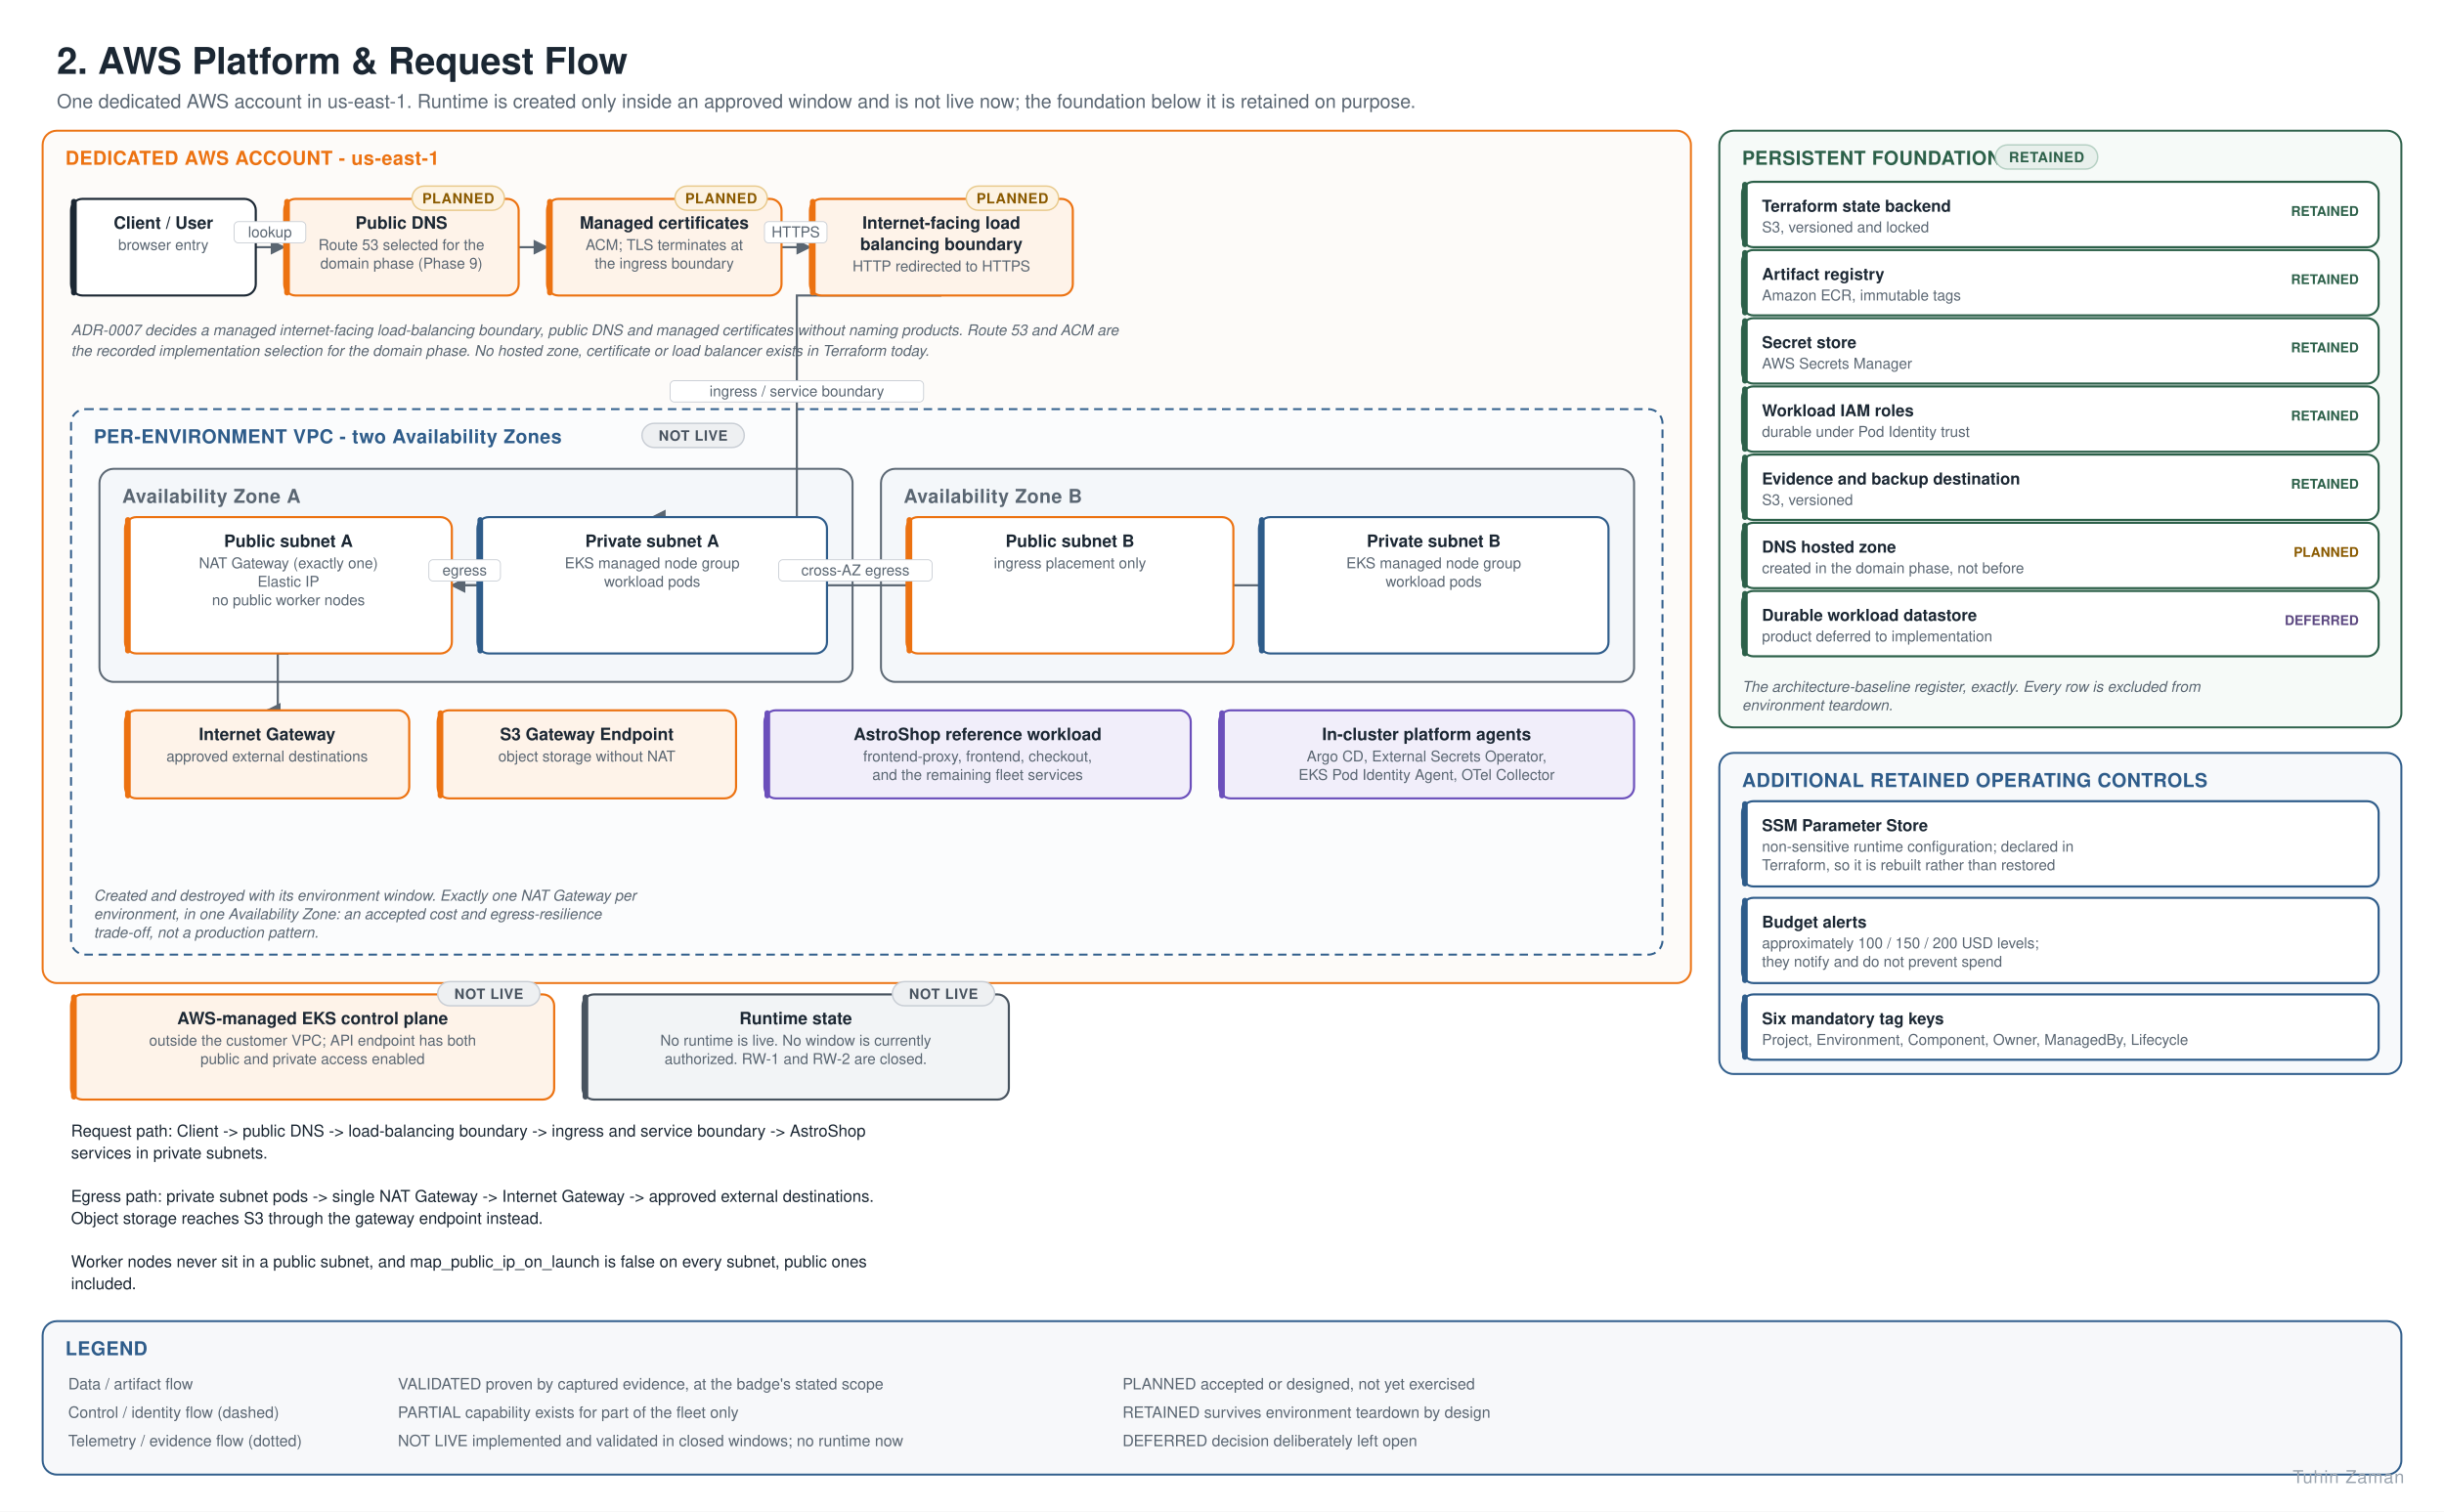
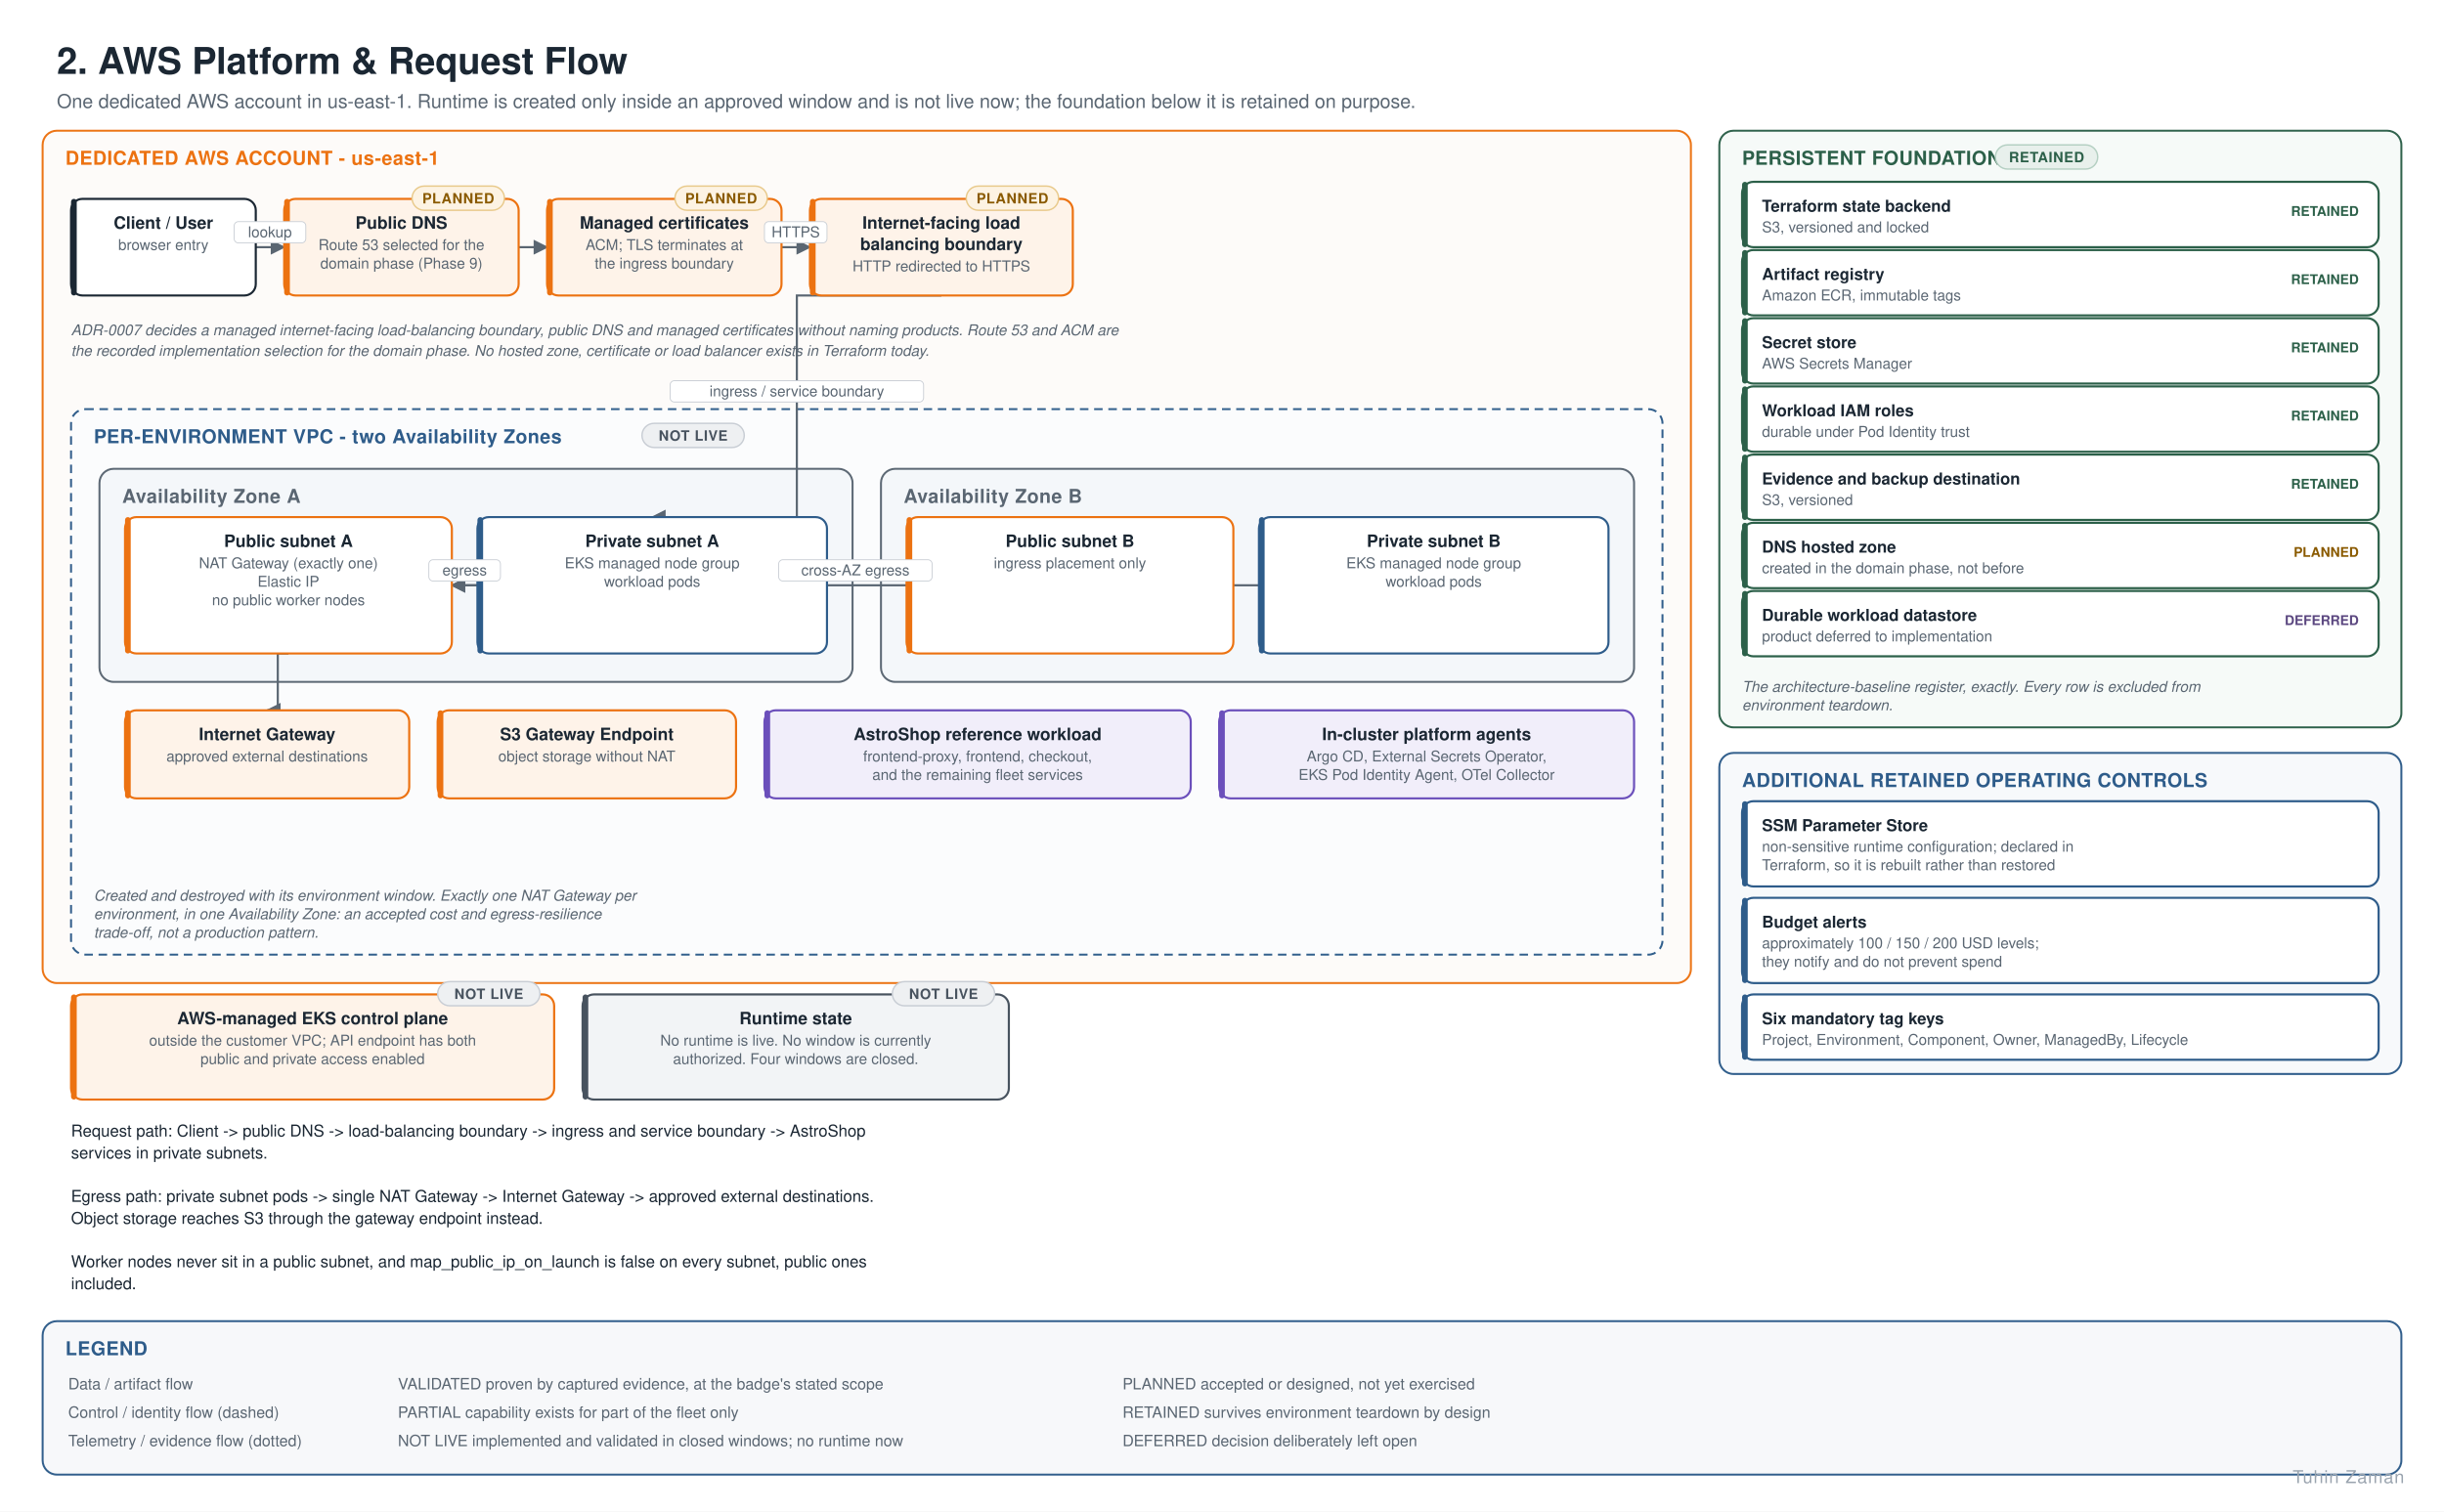
<svg xmlns="http://www.w3.org/2000/svg" width="1720" height="1064" viewBox="0 0 1720 1064" role="img" aria-label="2. AWS Platform &amp; Request Flow">
  <defs>
    <marker id="arw" viewBox="0 0 10 10" refX="9" refY="5" markerWidth="7" markerHeight="7" orient="auto-start-reverse">
      <path d="M 0 0 L 10 5 L 0 10 z" fill="#5A6672" />
    </marker>
    <marker id="arwl" viewBox="0 0 10 10" refX="9" refY="5" markerWidth="7" markerHeight="7" orient="auto-start-reverse">
      <path d="M 0 0 L 10 5 L 0 10 z" fill="#6B4FBB" />
    </marker>
  </defs>
  <rect width="1720" height="1064" fill="#FFFFFF" />
  <text x="40" y="52" font-family="Helvetica Neue, Helvetica, Arial, sans-serif" font-size="26" font-weight="700" fill="#1B2733">2. AWS Platform &amp; Request Flow</text>
  <text x="40" y="76" font-family="Helvetica Neue, Helvetica, Arial, sans-serif" font-size="13.5" fill="#5A6672">One dedicated AWS account in us-east-1. Runtime is created only inside an approved window and is not live now; the foundation below it is retained on purpose.</text>
  <rect x="30" y="92" width="1160" height="600" rx="10" fill="#FDFBF9" stroke="#EC7211" stroke-width="1.4" opacity="0.98" />
  <text x="46" y="116" font-family="Helvetica Neue, Helvetica, Arial, sans-serif" font-size="13.5" font-weight="700" fill="#EC7211" letter-spacing="0.3">DEDICATED AWS ACCOUNT  -  us-east-1</text>
  <rect x="50" y="288" width="1120" height="384" rx="10" fill="#FBFCFD" stroke="#2E5C8A" stroke-width="1.4" stroke-dasharray="6 4" opacity="0.98" />
  <text x="66" y="312" font-family="Helvetica Neue, Helvetica, Arial, sans-serif" font-size="13.5" font-weight="700" fill="#2E5C8A" letter-spacing="0.3">PER-ENVIRONMENT VPC  -  two Availability Zones</text>
  <g>
    <rect x="451.8" y="298.0" width="72.0" height="17" rx="8.5" fill="#EEF0F2" stroke="#C8CDD4" stroke-width="1" />
    <text x="487.8" y="310.2" font-family="Helvetica Neue, Helvetica, Arial, sans-serif" font-size="10" font-weight="700" fill="#48535F" text-anchor="middle" letter-spacing="0.4">NOT LIVE</text>
  </g>
  <text x="66" y="634" font-family="Helvetica Neue, Helvetica, Arial, sans-serif" font-size="10.5" fill="#5A6672" font-style="italic">Created and destroyed with its environment window. Exactly one NAT Gateway per</text>
  <text x="66" y="647" font-family="Helvetica Neue, Helvetica, Arial, sans-serif" font-size="10.5" fill="#5A6672" font-style="italic">environment, in one Availability Zone: an accepted cost and egress-resilience</text>
  <text x="66" y="660" font-family="Helvetica Neue, Helvetica, Arial, sans-serif" font-size="10.5" fill="#5A6672" font-style="italic">trade-off, not a production pattern.</text>
  <rect x="70" y="330" width="530" height="150" rx="10" fill="#F4F7FA" stroke="#5A6672" stroke-width="1.4" opacity="0.98" />
  <text x="86" y="354" font-family="Helvetica Neue, Helvetica, Arial, sans-serif" font-size="13.5" font-weight="700" fill="#5A6672" letter-spacing="0.3">Availability Zone A</text>
  <rect x="620" y="330" width="530" height="150" rx="10" fill="#F4F7FA" stroke="#5A6672" stroke-width="1.4" opacity="0.98" />
  <text x="636" y="354" font-family="Helvetica Neue, Helvetica, Arial, sans-serif" font-size="13.5" font-weight="700" fill="#5A6672" letter-spacing="0.3">Availability Zone B</text>
  <rect x="1210" y="92" width="480" height="420" rx="10" fill="#F6FAF8" stroke="#2C6049" stroke-width="1.4" opacity="0.98" />
  <text x="1226" y="116" font-family="Helvetica Neue, Helvetica, Arial, sans-serif" font-size="13.5" font-weight="700" fill="#2C6049" letter-spacing="0.3">PERSISTENT FOUNDATION</text>
  <g>
    <rect x="1404.3" y="102.0" width="72.0" height="17" rx="8.5" fill="#E8F0EC" stroke="#B4CFC2" stroke-width="1" />
    <text x="1440.3" y="114.2" font-family="Helvetica Neue, Helvetica, Arial, sans-serif" font-size="10" font-weight="700" fill="#2C6049" text-anchor="middle" letter-spacing="0.4">RETAINED</text>
  </g>
  <text x="1226" y="487" font-family="Helvetica Neue, Helvetica, Arial, sans-serif" font-size="10.5" fill="#5A6672" font-style="italic">The architecture-baseline register, exactly. Every row is excluded from</text>
  <text x="1226" y="500" font-family="Helvetica Neue, Helvetica, Arial, sans-serif" font-size="10.5" fill="#5A6672" font-style="italic">environment teardown.</text>
  <rect x="1210" y="530" width="480" height="226" rx="10" fill="#F7F9FB" stroke="#2E5C8A" stroke-width="1.4" opacity="0.98" />
  <text x="1226" y="554" font-family="Helvetica Neue, Helvetica, Arial, sans-serif" font-size="13.5" font-weight="700" fill="#2E5C8A" letter-spacing="0.3">ADDITIONAL RETAINED OPERATING CONTROLS</text>
  <text x="1226" y="744" font-family="Helvetica Neue, Helvetica, Arial, sans-serif" font-size="10.5" fill="#5A6672" font-style="italic">Durable, but deliberately not members of the persistent-foundation register.</text>
  <rect x="30" y="930" width="1660" height="108" rx="10" fill="#F7F8FA" stroke="#2E5C8A" stroke-width="1.4" opacity="0.98" />
  <text x="46" y="954" font-family="Helvetica Neue, Helvetica, Arial, sans-serif" font-size="13.5" font-weight="700" fill="#2E5C8A" letter-spacing="0.3">LEGEND</text>
  <path d="M 180.0 174.0 L 200.0 174.0" fill="none" stroke="#5A6672" stroke-width="1.5" marker-end="url(#arw)" />
  <path d="M 365.0 174.0 L 385.0 174.0" fill="none" stroke="#5A6672" stroke-width="1.5" marker-end="url(#arw)" />
  <path d="M 550.0 174.0 L 570.0 174.0" fill="none" stroke="#5A6672" stroke-width="1.5" marker-end="url(#arw)" />
  <path d="M 662.5 208.0 L 560.8 208.0 L 560.8 364.0 L 459.0 364.0" fill="none" stroke="#5A6672" stroke-width="1.5" marker-end="url(#arw)" />
  <path d="M 336.0 412.0 L 318.0 412.0" fill="none" stroke="#5A6672" stroke-width="1.5" marker-end="url(#arw)" />
  <path d="M 203.0 460.0 L 195.5 460.0 L 195.5 500.0 L 188.0 500.0" fill="none" stroke="#5A6672" stroke-width="1.5" marker-end="url(#arw)" />
  <path d="M 886.0 412.0 L 318.0 412.0" fill="none" stroke="#5A6672" stroke-width="1.5" marker-end="url(#arw)" />
  <rect x="50" y="140" width="130" height="68" rx="8" fill="#FFFFFF" stroke="#1B2733" stroke-width="1.5" />
  <rect x="50" y="140" width="4" height="68" rx="2" fill="#1B2733" />
  <text x="115.0" y="161" font-family="Helvetica Neue, Helvetica, Arial, sans-serif" font-size="12" font-weight="700" fill="#1B2733" text-anchor="middle">Client / User</text>
  <text x="115.0" y="176" font-family="Helvetica Neue, Helvetica, Arial, sans-serif" font-size="10.5" fill="#5A6672" text-anchor="middle">browser entry</text>
  <rect x="200" y="140" width="165" height="68" rx="8" fill="#FEF3E9" stroke="#EC7211" stroke-width="1.5" />
  <rect x="200" y="140" width="4" height="68" rx="2" fill="#EC7211" />
  <text x="282.5" y="161" font-family="Helvetica Neue, Helvetica, Arial, sans-serif" font-size="12" font-weight="700" fill="#1B2733" text-anchor="middle">Public DNS</text>
  <text x="282.5" y="176" font-family="Helvetica Neue, Helvetica, Arial, sans-serif" font-size="10.5" fill="#5A6672" text-anchor="middle">Route 53 selected for the</text>
  <text x="282.5" y="189" font-family="Helvetica Neue, Helvetica, Arial, sans-serif" font-size="10.5" fill="#5A6672" text-anchor="middle">domain phase (Phase 9)</text>
  <g>
    <rect x="290.0" y="131.0" width="65.0" height="17" rx="8.5" fill="#FDF3E3" stroke="#E8C98A" stroke-width="1" />
    <text x="322.5" y="143.2" font-family="Helvetica Neue, Helvetica, Arial, sans-serif" font-size="10" font-weight="700" fill="#8A5A00" text-anchor="middle" letter-spacing="0.4">PLANNED</text>
  </g>
  <rect x="385" y="140" width="165" height="68" rx="8" fill="#FEF3E9" stroke="#EC7211" stroke-width="1.5" />
  <rect x="385" y="140" width="4" height="68" rx="2" fill="#EC7211" />
  <text x="467.5" y="161" font-family="Helvetica Neue, Helvetica, Arial, sans-serif" font-size="12" font-weight="700" fill="#1B2733" text-anchor="middle">Managed certificates</text>
  <text x="467.5" y="176" font-family="Helvetica Neue, Helvetica, Arial, sans-serif" font-size="10.5" fill="#5A6672" text-anchor="middle">ACM; TLS terminates at</text>
  <text x="467.5" y="189" font-family="Helvetica Neue, Helvetica, Arial, sans-serif" font-size="10.5" fill="#5A6672" text-anchor="middle">the ingress boundary</text>
  <g>
    <rect x="475.0" y="131.0" width="65.0" height="17" rx="8.5" fill="#FDF3E3" stroke="#E8C98A" stroke-width="1" />
    <text x="507.5" y="143.2" font-family="Helvetica Neue, Helvetica, Arial, sans-serif" font-size="10" font-weight="700" fill="#8A5A00" text-anchor="middle" letter-spacing="0.4">PLANNED</text>
  </g>
  <rect x="570" y="140" width="185" height="68" rx="8" fill="#FEF3E9" stroke="#EC7211" stroke-width="1.5" />
  <rect x="570" y="140" width="4" height="68" rx="2" fill="#EC7211" />
  <text x="662.5" y="161" font-family="Helvetica Neue, Helvetica, Arial, sans-serif" font-size="12" font-weight="700" fill="#1B2733" text-anchor="middle">Internet-facing load</text>
  <text x="662.5" y="176" font-family="Helvetica Neue, Helvetica, Arial, sans-serif" font-size="12" font-weight="700" fill="#1B2733" text-anchor="middle">balancing boundary</text>
  <text x="662.5" y="191" font-family="Helvetica Neue, Helvetica, Arial, sans-serif" font-size="10.5" fill="#5A6672" text-anchor="middle">HTTP redirected to HTTPS</text>
  <g>
    <rect x="680.0" y="131.0" width="65.0" height="17" rx="8.5" fill="#FDF3E3" stroke="#E8C98A" stroke-width="1" />
    <text x="712.5" y="143.2" font-family="Helvetica Neue, Helvetica, Arial, sans-serif" font-size="10" font-weight="700" fill="#8A5A00" text-anchor="middle" letter-spacing="0.4">PLANNED</text>
  </g>
  <rect x="88" y="364" width="230" height="96" rx="8" fill="#FFFFFF" stroke="#EC7211" stroke-width="1.5" />
  <rect x="88" y="364" width="4" height="96" rx="2" fill="#EC7211" />
  <text x="203.0" y="385" font-family="Helvetica Neue, Helvetica, Arial, sans-serif" font-size="12" font-weight="700" fill="#1B2733" text-anchor="middle">Public subnet A</text>
  <text x="203.0" y="400" font-family="Helvetica Neue, Helvetica, Arial, sans-serif" font-size="10.5" fill="#5A6672" text-anchor="middle">NAT Gateway (exactly one)</text>
  <text x="203.0" y="413" font-family="Helvetica Neue, Helvetica, Arial, sans-serif" font-size="10.5" fill="#5A6672" text-anchor="middle">Elastic IP</text>
  <text x="203.0" y="426" font-family="Helvetica Neue, Helvetica, Arial, sans-serif" font-size="10.5" fill="#5A6672" text-anchor="middle">no public worker nodes</text>
  <rect x="336" y="364" width="246" height="96" rx="8" fill="#FFFFFF" stroke="#2E5C8A" stroke-width="1.5" />
  <rect x="336" y="364" width="4" height="96" rx="2" fill="#2E5C8A" />
  <text x="459.0" y="385" font-family="Helvetica Neue, Helvetica, Arial, sans-serif" font-size="12" font-weight="700" fill="#1B2733" text-anchor="middle">Private subnet A</text>
  <text x="459.0" y="400" font-family="Helvetica Neue, Helvetica, Arial, sans-serif" font-size="10.5" fill="#5A6672" text-anchor="middle">EKS managed node group</text>
  <text x="459.0" y="413" font-family="Helvetica Neue, Helvetica, Arial, sans-serif" font-size="10.5" fill="#5A6672" text-anchor="middle">workload pods</text>
  <rect x="638" y="364" width="230" height="96" rx="8" fill="#FFFFFF" stroke="#EC7211" stroke-width="1.5" />
  <rect x="638" y="364" width="4" height="96" rx="2" fill="#EC7211" />
  <text x="753.0" y="385" font-family="Helvetica Neue, Helvetica, Arial, sans-serif" font-size="12" font-weight="700" fill="#1B2733" text-anchor="middle">Public subnet B</text>
  <text x="753.0" y="400" font-family="Helvetica Neue, Helvetica, Arial, sans-serif" font-size="10.5" fill="#5A6672" text-anchor="middle">ingress placement only</text>
  <rect x="886" y="364" width="246" height="96" rx="8" fill="#FFFFFF" stroke="#2E5C8A" stroke-width="1.5" />
  <rect x="886" y="364" width="4" height="96" rx="2" fill="#2E5C8A" />
  <text x="1009.0" y="385" font-family="Helvetica Neue, Helvetica, Arial, sans-serif" font-size="12" font-weight="700" fill="#1B2733" text-anchor="middle">Private subnet B</text>
  <text x="1009.0" y="400" font-family="Helvetica Neue, Helvetica, Arial, sans-serif" font-size="10.5" fill="#5A6672" text-anchor="middle">EKS managed node group</text>
  <text x="1009.0" y="413" font-family="Helvetica Neue, Helvetica, Arial, sans-serif" font-size="10.5" fill="#5A6672" text-anchor="middle">workload pods</text>
  <rect x="88" y="500" width="200" height="62" rx="8" fill="#FEF3E9" stroke="#EC7211" stroke-width="1.5" />
  <rect x="88" y="500" width="4" height="62" rx="2" fill="#EC7211" />
  <text x="188.0" y="521" font-family="Helvetica Neue, Helvetica, Arial, sans-serif" font-size="12" font-weight="700" fill="#1B2733" text-anchor="middle">Internet Gateway</text>
  <text x="188.0" y="536" font-family="Helvetica Neue, Helvetica, Arial, sans-serif" font-size="10.5" fill="#5A6672" text-anchor="middle">approved external destinations</text>
  <rect x="308" y="500" width="210" height="62" rx="8" fill="#FEF3E9" stroke="#EC7211" stroke-width="1.5" />
  <rect x="308" y="500" width="4" height="62" rx="2" fill="#EC7211" />
  <text x="413.0" y="521" font-family="Helvetica Neue, Helvetica, Arial, sans-serif" font-size="12" font-weight="700" fill="#1B2733" text-anchor="middle">S3 Gateway Endpoint</text>
  <text x="413.0" y="536" font-family="Helvetica Neue, Helvetica, Arial, sans-serif" font-size="10.5" fill="#5A6672" text-anchor="middle">object storage without NAT</text>
  <rect x="538" y="500" width="300" height="62" rx="8" fill="#F1EEFA" stroke="#6B4FBB" stroke-width="1.5" />
  <rect x="538" y="500" width="4" height="62" rx="2" fill="#6B4FBB" />
  <text x="688.0" y="521" font-family="Helvetica Neue, Helvetica, Arial, sans-serif" font-size="12" font-weight="700" fill="#1B2733" text-anchor="middle">AstroShop reference workload</text>
  <text x="688.0" y="536" font-family="Helvetica Neue, Helvetica, Arial, sans-serif" font-size="10.5" fill="#5A6672" text-anchor="middle">frontend-proxy, frontend, checkout,</text>
  <text x="688.0" y="549" font-family="Helvetica Neue, Helvetica, Arial, sans-serif" font-size="10.5" fill="#5A6672" text-anchor="middle">and the remaining fleet services</text>
  <rect x="858" y="500" width="292" height="62" rx="8" fill="#F1EEFA" stroke="#6B4FBB" stroke-width="1.5" />
  <rect x="858" y="500" width="4" height="62" rx="2" fill="#6B4FBB" />
  <text x="1004.0" y="521" font-family="Helvetica Neue, Helvetica, Arial, sans-serif" font-size="12" font-weight="700" fill="#1B2733" text-anchor="middle">In-cluster platform agents</text>
  <text x="1004.0" y="536" font-family="Helvetica Neue, Helvetica, Arial, sans-serif" font-size="10.5" fill="#5A6672" text-anchor="middle">Argo CD, External Secrets Operator,</text>
  <text x="1004.0" y="549" font-family="Helvetica Neue, Helvetica, Arial, sans-serif" font-size="10.5" fill="#5A6672" text-anchor="middle">EKS Pod Identity Agent, OTel Collector</text>
  <rect x="50" y="700" width="340" height="74" rx="8" fill="#FEF3E9" stroke="#EC7211" stroke-width="1.5" />
  <rect x="50" y="700" width="4" height="74" rx="2" fill="#EC7211" />
  <text x="220.0" y="721" font-family="Helvetica Neue, Helvetica, Arial, sans-serif" font-size="12" font-weight="700" fill="#1B2733" text-anchor="middle">AWS-managed EKS control plane</text>
  <text x="220.0" y="736" font-family="Helvetica Neue, Helvetica, Arial, sans-serif" font-size="10.5" fill="#5A6672" text-anchor="middle">outside the customer VPC; API endpoint has both</text>
  <text x="220.0" y="749" font-family="Helvetica Neue, Helvetica, Arial, sans-serif" font-size="10.5" fill="#5A6672" text-anchor="middle">public and private access enabled</text>
  <g>
    <rect x="308.0" y="691.0" width="72.0" height="17" rx="8.5" fill="#EEF0F2" stroke="#C8CDD4" stroke-width="1" />
    <text x="344.0" y="703.2" font-family="Helvetica Neue, Helvetica, Arial, sans-serif" font-size="10" font-weight="700" fill="#48535F" text-anchor="middle" letter-spacing="0.4">NOT LIVE</text>
  </g>
  <rect x="410" y="700" width="300" height="74" rx="8" fill="#F2F4F6" stroke="#48535F" stroke-width="1.5" />
  <rect x="410" y="700" width="4" height="74" rx="2" fill="#48535F" />
  <text x="560.0" y="721" font-family="Helvetica Neue, Helvetica, Arial, sans-serif" font-size="12" font-weight="700" fill="#1B2733" text-anchor="middle">Runtime state</text>
  <text x="560.0" y="736" font-family="Helvetica Neue, Helvetica, Arial, sans-serif" font-size="10.5" fill="#5A6672" text-anchor="middle">No runtime is live. No window is currently</text>
-   <text x="560.0" y="749" font-family="Helvetica Neue, Helvetica, Arial, sans-serif" font-size="10.5" fill="#5A6672" text-anchor="middle">authorized. RW-1 and RW-2 are closed.</text>
+   <text x="560.0" y="749" font-family="Helvetica Neue, Helvetica, Arial, sans-serif" font-size="10.5" fill="#5A6672" text-anchor="middle">authorized. Four windows are closed.</text>
  <g>
    <rect x="628.0" y="691.0" width="72.0" height="17" rx="8.5" fill="#EEF0F2" stroke="#C8CDD4" stroke-width="1" />
    <text x="664.0" y="703.2" font-family="Helvetica Neue, Helvetica, Arial, sans-serif" font-size="10" font-weight="700" fill="#48535F" text-anchor="middle" letter-spacing="0.4">NOT LIVE</text>
  </g>
  <rect x="1226" y="128" width="448" height="46" rx="8" fill="#FFFFFF" stroke="#2C6049" stroke-width="1.5" />
  <rect x="1226" y="128" width="4" height="46" rx="2" fill="#2C6049" />
  <text x="1240.0" y="149" font-family="Helvetica Neue, Helvetica, Arial, sans-serif" font-size="11.5" font-weight="700" fill="#1B2733" text-anchor="start">Terraform state backend</text>
  <text x="1240.0" y="163.5" font-family="Helvetica Neue, Helvetica, Arial, sans-serif" font-size="10.5" fill="#5A6672" text-anchor="start">S3, versioned and locked</text>
  <rect x="1226" y="176" width="448" height="46" rx="8" fill="#FFFFFF" stroke="#2C6049" stroke-width="1.5" />
  <rect x="1226" y="176" width="4" height="46" rx="2" fill="#2C6049" />
  <text x="1240.0" y="197" font-family="Helvetica Neue, Helvetica, Arial, sans-serif" font-size="11.5" font-weight="700" fill="#1B2733" text-anchor="start">Artifact registry</text>
  <text x="1240.0" y="211.5" font-family="Helvetica Neue, Helvetica, Arial, sans-serif" font-size="10.5" fill="#5A6672" text-anchor="start">Amazon ECR, immutable tags</text>
  <rect x="1226" y="224" width="448" height="46" rx="8" fill="#FFFFFF" stroke="#2C6049" stroke-width="1.5" />
  <rect x="1226" y="224" width="4" height="46" rx="2" fill="#2C6049" />
  <text x="1240.0" y="245" font-family="Helvetica Neue, Helvetica, Arial, sans-serif" font-size="11.5" font-weight="700" fill="#1B2733" text-anchor="start">Secret store</text>
  <text x="1240.0" y="259.5" font-family="Helvetica Neue, Helvetica, Arial, sans-serif" font-size="10.5" fill="#5A6672" text-anchor="start">AWS Secrets Manager</text>
  <rect x="1226" y="272" width="448" height="46" rx="8" fill="#FFFFFF" stroke="#2C6049" stroke-width="1.5" />
  <rect x="1226" y="272" width="4" height="46" rx="2" fill="#2C6049" />
  <text x="1240.0" y="293" font-family="Helvetica Neue, Helvetica, Arial, sans-serif" font-size="11.5" font-weight="700" fill="#1B2733" text-anchor="start">Workload IAM roles</text>
  <text x="1240.0" y="307.5" font-family="Helvetica Neue, Helvetica, Arial, sans-serif" font-size="10.5" fill="#5A6672" text-anchor="start">durable under Pod Identity trust</text>
  <rect x="1226" y="320" width="448" height="46" rx="8" fill="#FFFFFF" stroke="#2C6049" stroke-width="1.5" />
  <rect x="1226" y="320" width="4" height="46" rx="2" fill="#2C6049" />
  <text x="1240.0" y="341" font-family="Helvetica Neue, Helvetica, Arial, sans-serif" font-size="11.5" font-weight="700" fill="#1B2733" text-anchor="start">Evidence and backup destination</text>
  <text x="1240.0" y="355.5" font-family="Helvetica Neue, Helvetica, Arial, sans-serif" font-size="10.5" fill="#5A6672" text-anchor="start">S3, versioned</text>
  <rect x="1226" y="368" width="448" height="46" rx="8" fill="#FFFFFF" stroke="#2C6049" stroke-width="1.5" />
  <rect x="1226" y="368" width="4" height="46" rx="2" fill="#2C6049" />
  <text x="1240.0" y="389" font-family="Helvetica Neue, Helvetica, Arial, sans-serif" font-size="11.5" font-weight="700" fill="#1B2733" text-anchor="start">DNS hosted zone</text>
  <text x="1240.0" y="403.5" font-family="Helvetica Neue, Helvetica, Arial, sans-serif" font-size="10.5" fill="#5A6672" text-anchor="start">created in the domain phase, not before</text>
  <rect x="1226" y="416" width="448" height="46" rx="8" fill="#FFFFFF" stroke="#2C6049" stroke-width="1.5" />
  <rect x="1226" y="416" width="4" height="46" rx="2" fill="#2C6049" />
  <text x="1240.0" y="437" font-family="Helvetica Neue, Helvetica, Arial, sans-serif" font-size="11.5" font-weight="700" fill="#1B2733" text-anchor="start">Durable workload datastore</text>
  <text x="1240.0" y="451.5" font-family="Helvetica Neue, Helvetica, Arial, sans-serif" font-size="10.5" fill="#5A6672" text-anchor="start">product deferred to implementation</text>
  <rect x="1226" y="564" width="448" height="60" rx="8" fill="#FFFFFF" stroke="#2E5C8A" stroke-width="1.5" />
  <rect x="1226" y="564" width="4" height="60" rx="2" fill="#2E5C8A" />
  <text x="1240.0" y="585" font-family="Helvetica Neue, Helvetica, Arial, sans-serif" font-size="11.5" font-weight="700" fill="#1B2733" text-anchor="start">SSM Parameter Store</text>
  <text x="1240.0" y="599.5" font-family="Helvetica Neue, Helvetica, Arial, sans-serif" font-size="10.5" fill="#5A6672" text-anchor="start">non-sensitive runtime configuration; declared in</text>
  <text x="1240.0" y="612.5" font-family="Helvetica Neue, Helvetica, Arial, sans-serif" font-size="10.5" fill="#5A6672" text-anchor="start">Terraform, so it is rebuilt rather than restored</text>
  <rect x="1226" y="632" width="448" height="60" rx="8" fill="#FFFFFF" stroke="#2E5C8A" stroke-width="1.5" />
  <rect x="1226" y="632" width="4" height="60" rx="2" fill="#2E5C8A" />
  <text x="1240.0" y="653" font-family="Helvetica Neue, Helvetica, Arial, sans-serif" font-size="11.5" font-weight="700" fill="#1B2733" text-anchor="start">Budget alerts</text>
  <text x="1240.0" y="667.5" font-family="Helvetica Neue, Helvetica, Arial, sans-serif" font-size="10.5" fill="#5A6672" text-anchor="start">approximately 100 / 150 / 200 USD levels;</text>
  <text x="1240.0" y="680.5" font-family="Helvetica Neue, Helvetica, Arial, sans-serif" font-size="10.5" fill="#5A6672" text-anchor="start">they notify and do not prevent spend</text>
  <rect x="1226" y="700" width="448" height="46" rx="8" fill="#FFFFFF" stroke="#2E5C8A" stroke-width="1.5" />
  <rect x="1226" y="700" width="4" height="46" rx="2" fill="#2E5C8A" />
  <text x="1240.0" y="721" font-family="Helvetica Neue, Helvetica, Arial, sans-serif" font-size="11.5" font-weight="700" fill="#1B2733" text-anchor="start">Six mandatory tag keys</text>
  <text x="1240.0" y="735.5" font-family="Helvetica Neue, Helvetica, Arial, sans-serif" font-size="10.5" fill="#5A6672" text-anchor="start">Project, Environment, Component, Owner, ManagedBy, Lifecycle</text>
  <rect x="164.8" y="156.0" width="50.4" height="15" rx="3" fill="#FFFFFF" stroke="#C8CDD4" stroke-width="0.6" />
  <text x="190.0" y="167.0" font-family="Helvetica Neue, Helvetica, Arial, sans-serif" font-size="10.5" fill="#5A6672" text-anchor="middle">lookup</text>
  <rect x="538.0" y="156.0" width="44.0" height="15" rx="3" fill="#FFFFFF" stroke="#C8CDD4" stroke-width="0.6" />
  <text x="560.0" y="167.0" font-family="Helvetica Neue, Helvetica, Arial, sans-serif" font-size="10.5" fill="#5A6672" text-anchor="middle">HTTPS</text>
  <rect x="471.6" y="268.0" width="178.4" height="15" rx="3" fill="#FFFFFF" stroke="#C8CDD4" stroke-width="0.6" />
  <text x="560.8" y="279.0" font-family="Helvetica Neue, Helvetica, Arial, sans-serif" font-size="10.5" fill="#5A6672" text-anchor="middle">ingress / service boundary</text>
  <rect x="301.8" y="394.0" width="50.4" height="15" rx="3" fill="#FFFFFF" stroke="#C8CDD4" stroke-width="0.6" />
  <text x="327.0" y="405.0" font-family="Helvetica Neue, Helvetica, Arial, sans-serif" font-size="10.5" fill="#5A6672" text-anchor="middle">egress</text>
  <rect x="548.0" y="394.0" width="108.0" height="15" rx="3" fill="#FFFFFF" stroke="#C8CDD4" stroke-width="0.6" />
  <text x="602.0" y="405.0" font-family="Helvetica Neue, Helvetica, Arial, sans-serif" font-size="10.5" fill="#5A6672" text-anchor="middle">cross-AZ egress</text>
  <text x="50" y="236" font-family="Helvetica Neue, Helvetica, Arial, sans-serif" font-size="10.5" font-weight="400" fill="#5A6672" text-anchor="start" font-style="italic">ADR-0007 decides a managed internet-facing load-balancing boundary, public DNS and managed certificates without naming products. Route 53 and ACM are</text>
  <text x="50" y="250.5" font-family="Helvetica Neue, Helvetica, Arial, sans-serif" font-size="10.5" font-weight="400" fill="#5A6672" text-anchor="start" font-style="italic">the recorded implementation selection for the domain phase. No hosted zone, certificate or load balancer exists in Terraform today.</text>
  <text x="1660" y="152" font-family="Helvetica Neue, Helvetica, Arial, sans-serif" font-size="9.5" font-weight="700" fill="#2C6049" text-anchor="end">RETAINED</text>
  <text x="1660" y="200" font-family="Helvetica Neue, Helvetica, Arial, sans-serif" font-size="9.5" font-weight="700" fill="#2C6049" text-anchor="end">RETAINED</text>
  <text x="1660" y="248" font-family="Helvetica Neue, Helvetica, Arial, sans-serif" font-size="9.5" font-weight="700" fill="#2C6049" text-anchor="end">RETAINED</text>
  <text x="1660" y="296" font-family="Helvetica Neue, Helvetica, Arial, sans-serif" font-size="9.5" font-weight="700" fill="#2C6049" text-anchor="end">RETAINED</text>
  <text x="1660" y="344" font-family="Helvetica Neue, Helvetica, Arial, sans-serif" font-size="9.5" font-weight="700" fill="#2C6049" text-anchor="end">RETAINED</text>
  <text x="1660" y="392" font-family="Helvetica Neue, Helvetica, Arial, sans-serif" font-size="9.5" font-weight="700" fill="#8A5A00" text-anchor="end">PLANNED</text>
  <text x="1660" y="440" font-family="Helvetica Neue, Helvetica, Arial, sans-serif" font-size="9.5" font-weight="700" fill="#5B4780" text-anchor="end">DEFERRED</text>
  <text x="50" y="800" font-family="Helvetica Neue, Helvetica, Arial, sans-serif" font-size="11.5" font-weight="400" fill="#1B2733" text-anchor="start">Request path: Client -&gt; public DNS -&gt; load-balancing boundary -&gt; ingress and service boundary -&gt; AstroShop</text>
  <text x="50" y="815.5" font-family="Helvetica Neue, Helvetica, Arial, sans-serif" font-size="11.5" font-weight="400" fill="#1B2733" text-anchor="start">services in private subnets.</text>
  <text x="50" y="846" font-family="Helvetica Neue, Helvetica, Arial, sans-serif" font-size="11.5" font-weight="400" fill="#1B2733" text-anchor="start">Egress path: private subnet pods -&gt; single NAT Gateway -&gt; Internet Gateway -&gt; approved external destinations.</text>
  <text x="50" y="861.5" font-family="Helvetica Neue, Helvetica, Arial, sans-serif" font-size="11.5" font-weight="400" fill="#1B2733" text-anchor="start">Object storage reaches S3 through the gateway endpoint instead.</text>
  <text x="50" y="892" font-family="Helvetica Neue, Helvetica, Arial, sans-serif" font-size="11.5" font-weight="400" fill="#1B2733" text-anchor="start">Worker nodes never sit in a public subnet, and map_public_ip_on_launch is false on every subnet, public ones</text>
  <text x="50" y="907.5" font-family="Helvetica Neue, Helvetica, Arial, sans-serif" font-size="11.5" font-weight="400" fill="#1B2733" text-anchor="start">included.</text>
  <text x="48" y="978" font-family="Helvetica Neue, Helvetica, Arial, sans-serif" font-size="11" font-weight="400" fill="#5A6672" text-anchor="start">Data / artifact flow</text>
  <text x="48" y="998" font-family="Helvetica Neue, Helvetica, Arial, sans-serif" font-size="11" font-weight="400" fill="#5A6672" text-anchor="start">Control / identity flow (dashed)</text>
  <text x="48" y="1018" font-family="Helvetica Neue, Helvetica, Arial, sans-serif" font-size="11" font-weight="400" fill="#5A6672" text-anchor="start">Telemetry / evidence flow (dotted)</text>
  <text x="280" y="978" font-family="Helvetica Neue, Helvetica, Arial, sans-serif" font-size="11" font-weight="400" fill="#5A6672" text-anchor="start">VALIDATED proven by captured evidence, at the badge's stated scope</text>
  <text x="280" y="998" font-family="Helvetica Neue, Helvetica, Arial, sans-serif" font-size="11" font-weight="400" fill="#5A6672" text-anchor="start">PARTIAL capability exists for part of the fleet only</text>
  <text x="280" y="1018" font-family="Helvetica Neue, Helvetica, Arial, sans-serif" font-size="11" font-weight="400" fill="#5A6672" text-anchor="start">NOT LIVE implemented and validated in closed windows; no runtime now</text>
  <text x="790" y="978" font-family="Helvetica Neue, Helvetica, Arial, sans-serif" font-size="11" font-weight="400" fill="#5A6672" text-anchor="start">PLANNED accepted or designed, not yet exercised</text>
  <text x="790" y="998" font-family="Helvetica Neue, Helvetica, Arial, sans-serif" font-size="11" font-weight="400" fill="#5A6672" text-anchor="start">RETAINED survives environment teardown by design</text>
  <text x="790" y="1018" font-family="Helvetica Neue, Helvetica, Arial, sans-serif" font-size="11" font-weight="400" fill="#5A6672" text-anchor="start">DEFERRED decision deliberately left open</text>
  <text x="1692" y="1044" font-family="Helvetica Neue, Helvetica, Arial, sans-serif" font-size="12.5" fill="#9AA4AF" text-anchor="end" letter-spacing="0.6">Tuhin Zaman</text>
</svg>
